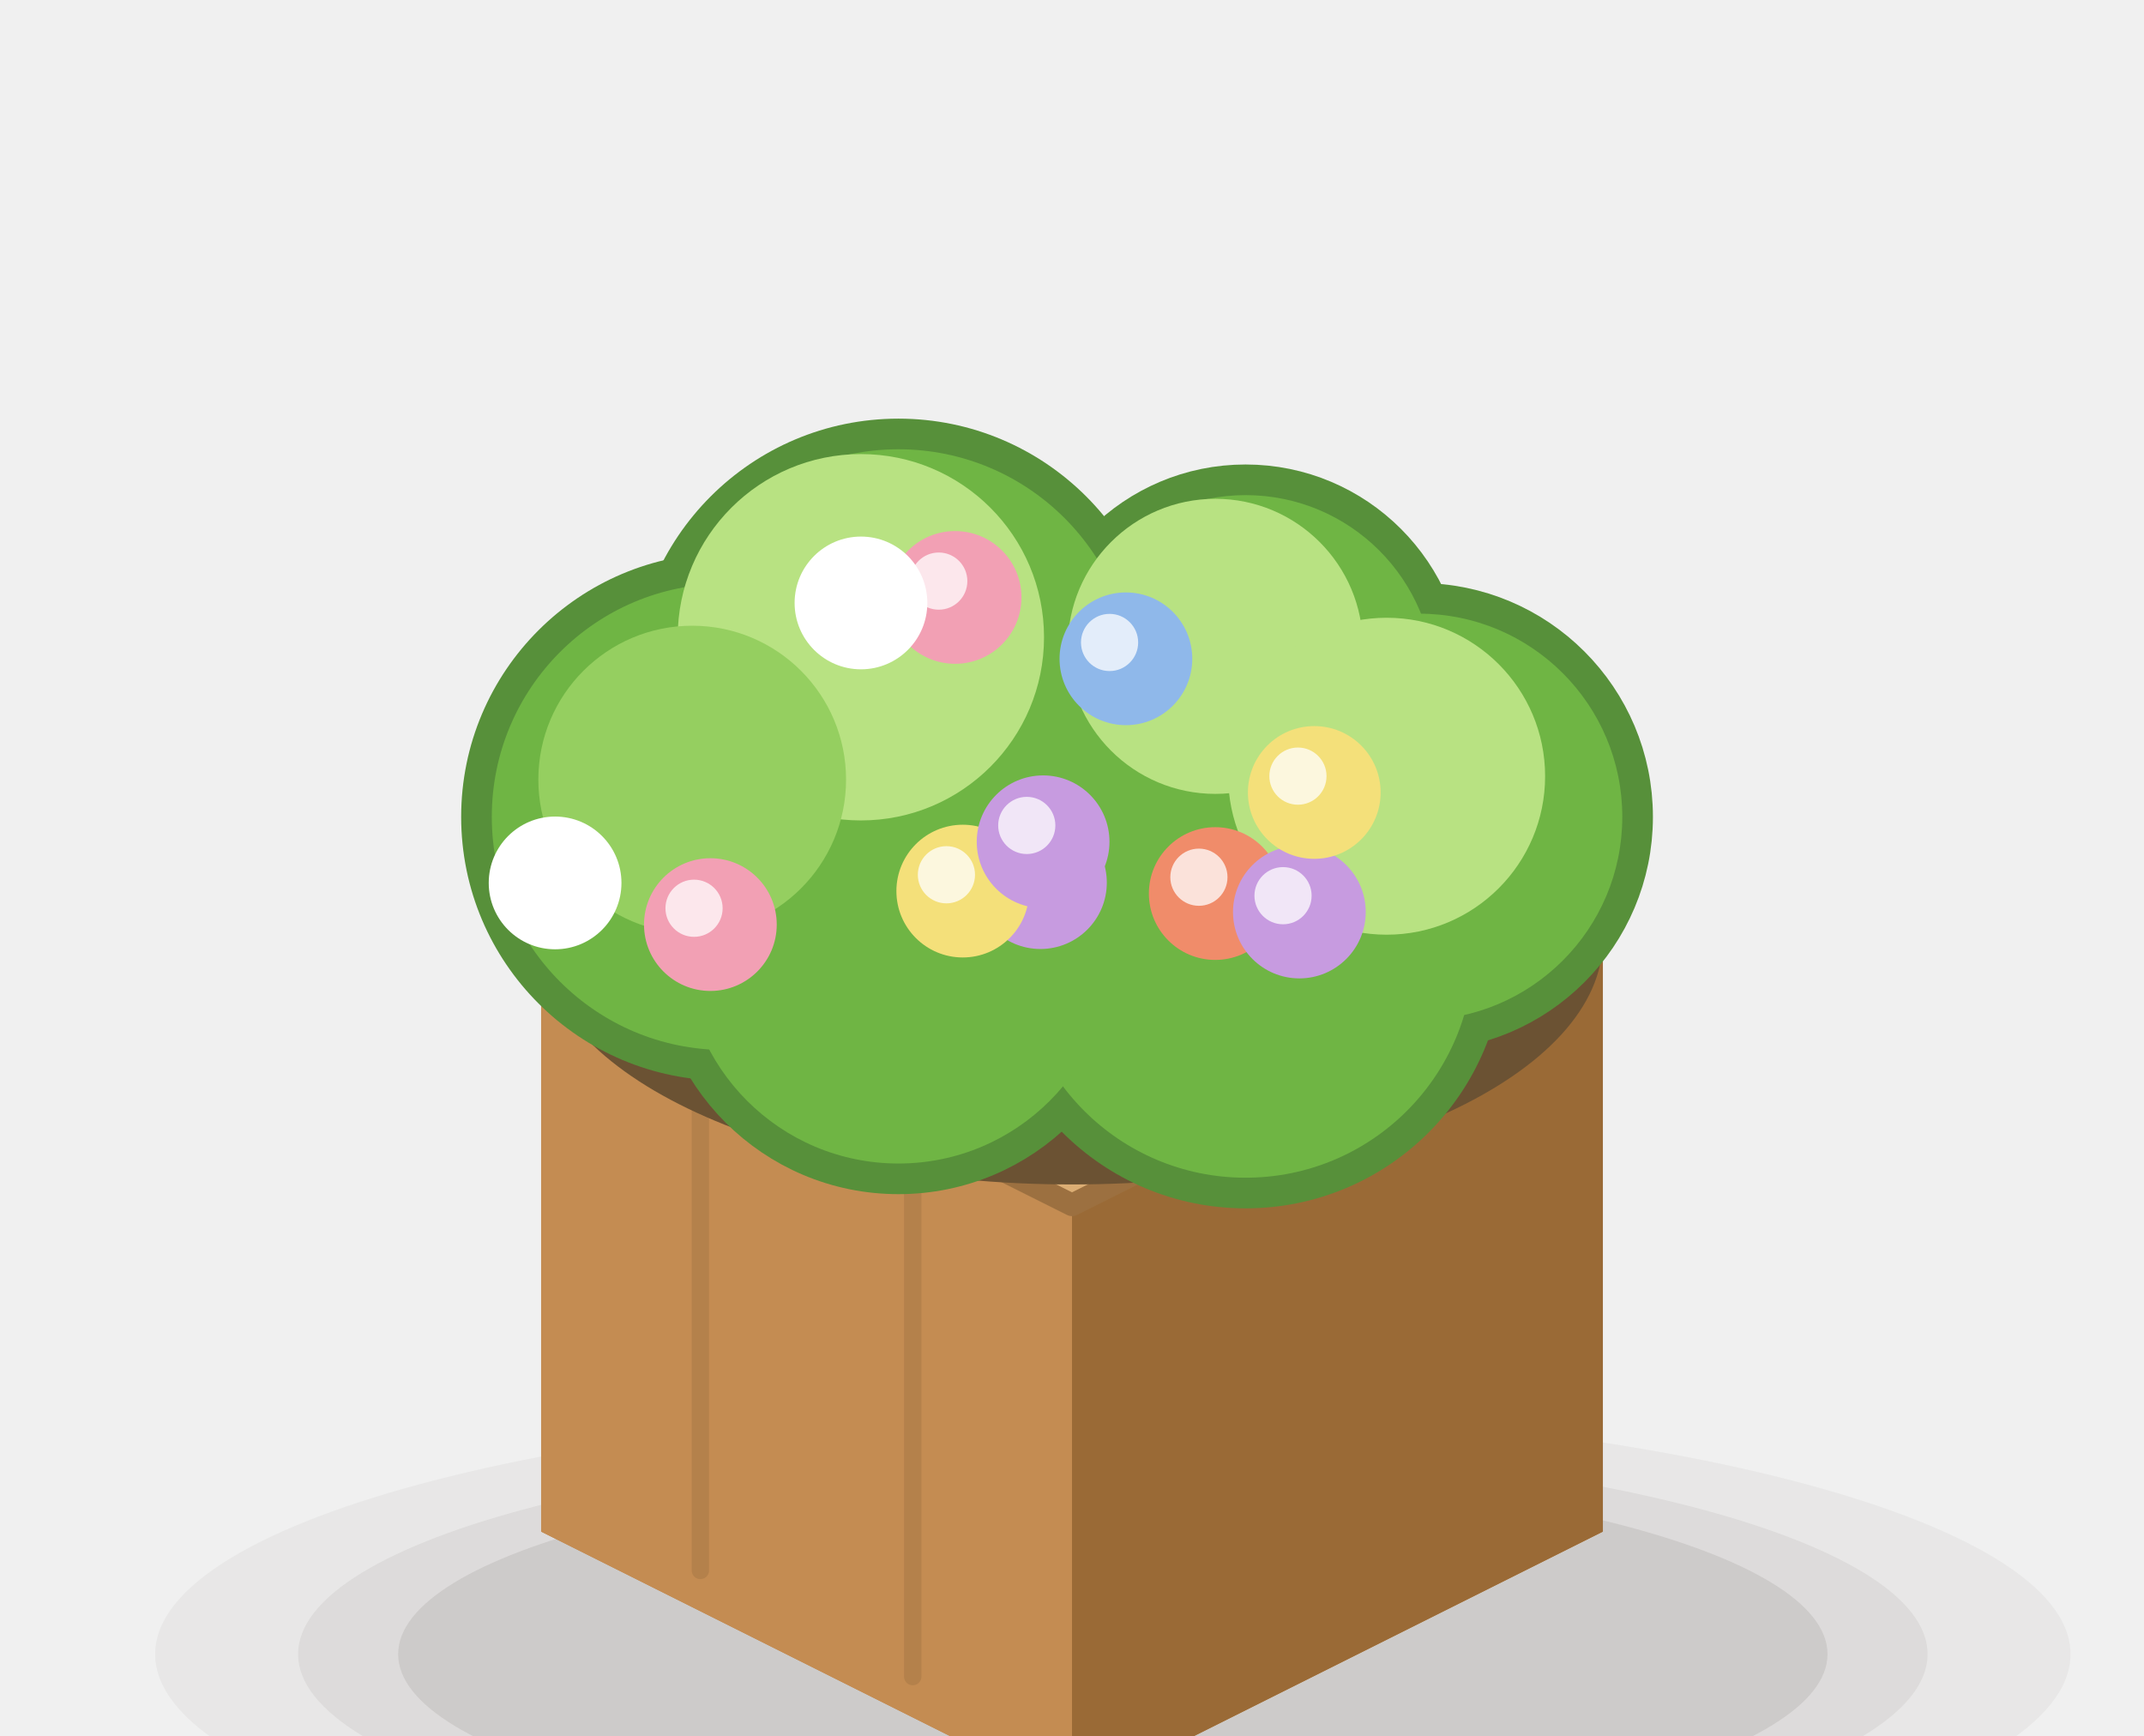
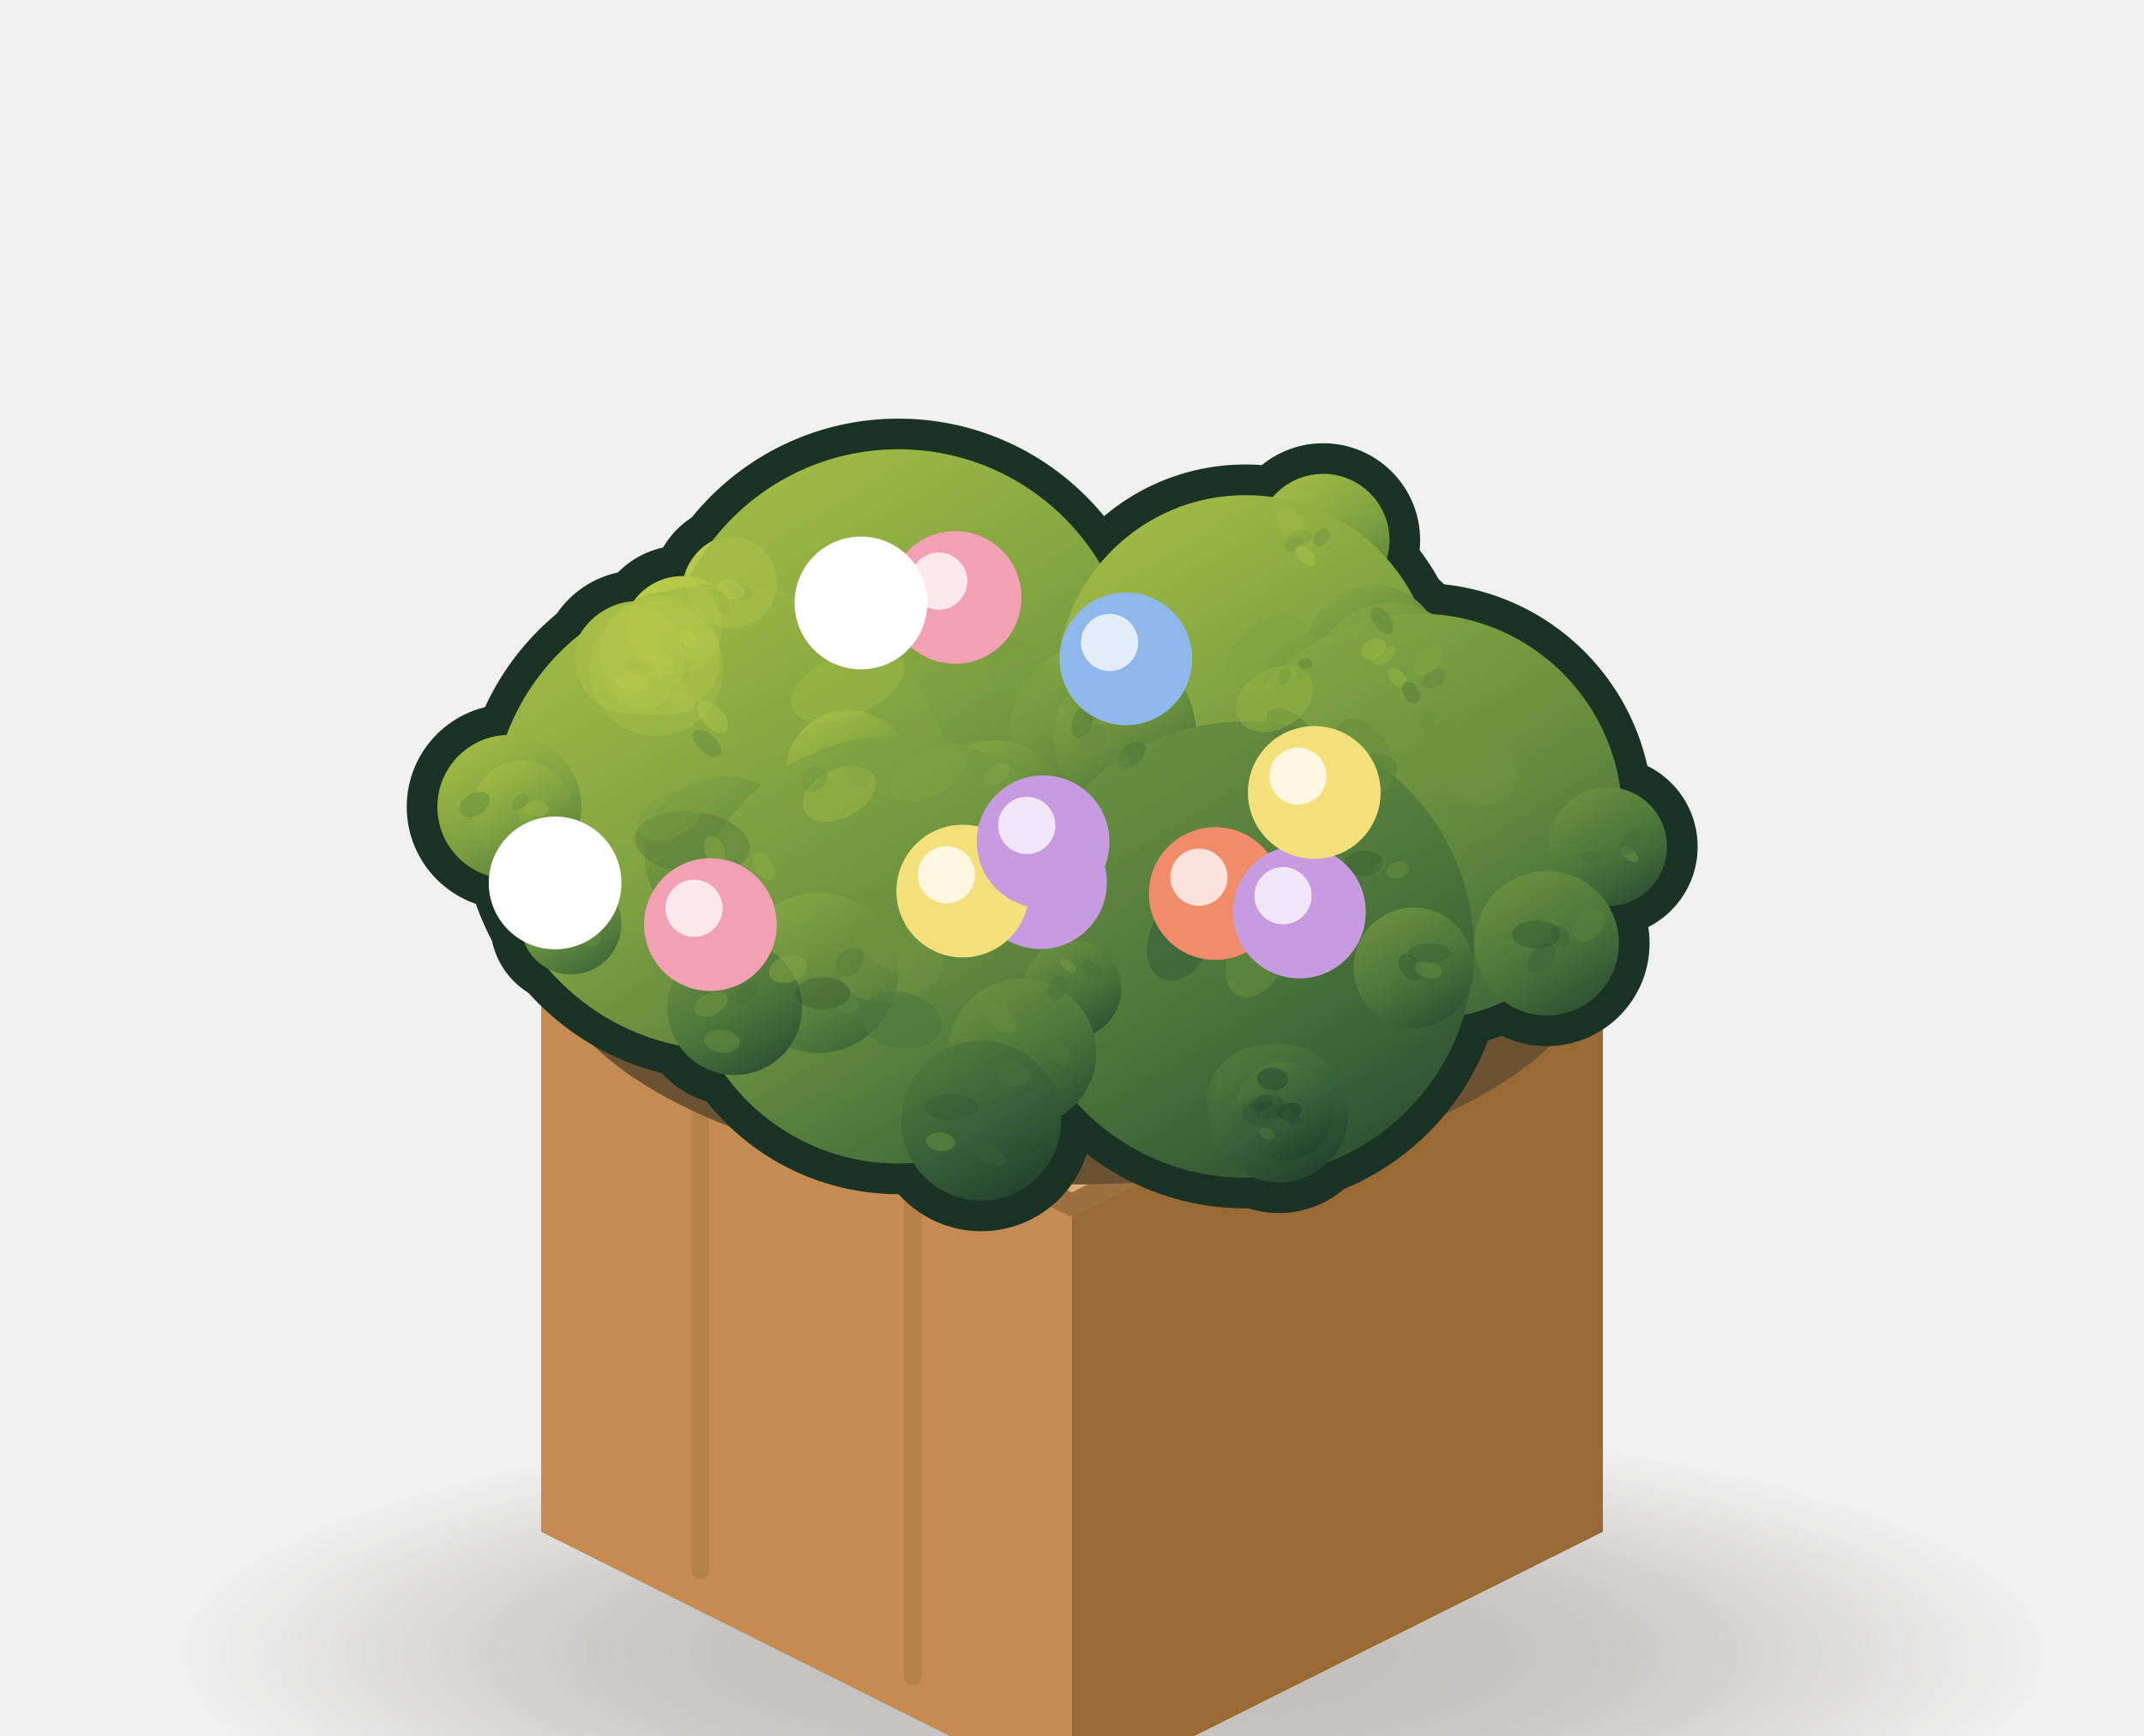
<svg xmlns="http://www.w3.org/2000/svg" width="210" height="170" viewBox="0 0 210 170">
-   <ellipse cx="109" cy="162" rx="93.8" ry="24.12" fill="#3A3226" opacity="0.05" />
-   <ellipse cx="109" cy="162" rx="79.8" ry="20.52" fill="#3A3226" opacity="0.07" />
-   <ellipse cx="109" cy="162" rx="70" ry="18" fill="#3A3226" opacity="0.1" />
+   <defs>
+     <radialGradient id="r125" cx="0.5" cy="0.5" r="0.5">
+       <stop offset="0" stop-color="#3A3226" stop-opacity="0.3" />
+       <stop offset="0.55" stop-color="#3A3226" stop-opacity="0.2" />
+       <stop offset="1" stop-color="#3A3226" stop-opacity="0" />
+     </radialGradient>
+     <linearGradient id="l126" x1="0.18" y1="0" x2="0.78" y2="1">
+       <stop offset="0" stop-color="#3E673A" />
+       <stop offset="0.55" stop-color="#284A30" />
+       <stop offset="1" stop-color="#22412C" />
+     </linearGradient>
+     <linearGradient id="l127" x1="0.18" y1="0" x2="0.78" y2="1">
+       <stop offset="0" stop-color="#547C3C" />
+       <stop offset="0.55" stop-color="#375F39" />
+       <stop offset="1" stop-color="#22412C" />
+     </linearGradient>
+     <linearGradient id="l128" x1="0.18" y1="0" x2="0.78" y2="1">
+       <stop offset="0" stop-color="#6C933F" />
+       <stop offset="0.55" stop-color="#4C753B" />
+       <stop offset="1" stop-color="#2C4F32" />
+     </linearGradient>
+     <linearGradient id="l129" x1="0.18" y1="0" x2="0.78" y2="1">
+       <stop offset="0" stop-color="#87A842" />
+       <stop offset="0.55" stop-color="#648C3E" />
+       <stop offset="1" stop-color="#3D653A" />
+     </linearGradient>
+     <linearGradient id="l130" x1="0.18" y1="0" x2="0.78" y2="1">
+       <stop offset="0" stop-color="#A4BC45" />
+       <stop offset="0.55" stop-color="#7EA141" />
+       <stop offset="1" stop-color="#527B3C" />
+     </linearGradient>
+     <linearGradient id="l131" x1="0.18" y1="0" x2="0.78" y2="1">
+       <stop offset="0" stop-color="#BFCE4B" />
+       <stop offset="0.55" stop-color="#9AB643" />
+       <stop offset="1" stop-color="#6B923F" />
+     </linearGradient>
+     <linearGradient id="l132" x1="0.18" y1="0" x2="0.78" y2="1">
+       <stop offset="0" stop-color="#BFCE4B" />
+       <stop offset="0.55" stop-color="#B7C949" />
+       <stop offset="1" stop-color="#86A742" />
+     </linearGradient>
+   </defs>
+   <ellipse cx="109" cy="162" rx="91" ry="23.4" fill="url(#r125)" />
  <polygon points="105,124 157,150 105,176 53,150" fill="#C48C52" opacity="1" />
  <polygon points="157,92 105,118 105,176 157,150" fill="#9A6A36" />
  <polygon points="53,92 105,118 105,176 53,150" fill="#C48C52" />
  <polygon points="105,66 157,92 105,118 53,92" fill="#DCAE74" />
  <polygon points="105,66 157,92 105,118 53,92" fill="none" stroke="#9C7040" stroke-width="2.2" stroke-linejoin="round" />
  <line x1="68.6" y1="103.8" x2="68.6" y2="153.8" stroke="#9C7040" stroke-width="1.7" stroke-linecap="round" opacity="0.4" />
  <line x1="89.4" y1="114.2" x2="89.4" y2="164.2" stroke="#9C7040" stroke-width="1.7" stroke-linecap="round" opacity="0.4" />
  <ellipse cx="105" cy="92" rx="52" ry="24" fill="#6B5233" />
-   <circle cx="139" cy="80" r="19.9" fill="#57903A" stroke="#57903A" stroke-width="6" />
-   <circle cx="122" cy="92.99" r="22.35" fill="#57903A" stroke="#57903A" stroke-width="6" />
-   <circle cx="88" cy="92.99" r="20.96" fill="#57903A" stroke="#57903A" stroke-width="6" />
-   <circle cx="71" cy="80" r="22.83" fill="#57903A" stroke="#57903A" stroke-width="6" />
-   <circle cx="88" cy="67.01" r="23.01" fill="#57903A" stroke="#57903A" stroke-width="6" />
-   <circle cx="122" cy="67.01" r="18.52" fill="#57903A" stroke="#57903A" stroke-width="6" />
-   <circle cx="139" cy="80" r="19.9" fill="#6FB544" />
-   <circle cx="122" cy="92.99" r="22.35" fill="#6FB544" />
-   <circle cx="88" cy="92.99" r="20.96" fill="#6FB544" />
-   <circle cx="71" cy="80" r="22.83" fill="#6FB544" />
-   <circle cx="88" cy="67.01" r="23.01" fill="#6FB544" />
-   <circle cx="122" cy="67.01" r="18.52" fill="#6FB544" />
-   <circle cx="119.04" cy="63.3" r="14.45" fill="#B8E282" />
-   <circle cx="117.55" cy="61.45" r="8.52" fill="#B8E282" />
-   <circle cx="84.32" cy="62.41" r="17.94" fill="#B8E282" />
-   <circle cx="82.48" cy="60.11" r="10.58" fill="#B8E282" />
-   <circle cx="135.82" cy="76.02" r="15.52" fill="#B8E282" />
-   <circle cx="134.22" cy="74.03" r="9.16" fill="#B8E282" />
-   <circle cx="67.8" cy="76.35" r="15.07" fill="#95CF60" />
+   <circle cx="139" cy="80" r="22.9" fill="#1B3324" />
+   <circle cx="122" cy="92.99" r="25.35" fill="#1B3324" />
+   <circle cx="88" cy="92.99" r="23.96" fill="#1B3324" />
+   <circle cx="71" cy="80" r="25.83" fill="#1B3324" />
+   <circle cx="88" cy="67.01" r="26.01" fill="#1B3324" />
+   <circle cx="122" cy="67.01" r="21.52" fill="#1B3324" />
+   <circle cx="151.5" cy="92.38" r="10.07" fill="#1B3324" />
+   <circle cx="138.47" cy="94.77" r="8.88" fill="#1B3324" />
+   <circle cx="128.28" cy="66.74" r="7.53" fill="#1B3324" />
+   <circle cx="157.46" cy="82.92" r="8.82" fill="#1B3324" />
+   <circle cx="140.07" cy="67.77" r="8.86" fill="#1B3324" />
+   <circle cx="136.29" cy="66.79" r="10.75" fill="#1B3324" />
+   <circle cx="134.9" cy="84.9" r="7.8" fill="#1B3324" />
+   <circle cx="101" cy="88.07" r="9.31" fill="#1B3324" />
+   <circle cx="125.83" cy="108.81" r="7.82" fill="#1B3324" />
+   <circle cx="125.27" cy="109" r="9.8" fill="#1B3324" />
+   <circle cx="123.82" cy="107.99" r="8.62" fill="#1B3324" />
+   <circle cx="105.04" cy="96.86" r="7.79" fill="#1B3324" />
+   <circle cx="97.44" cy="79.45" r="9.96" fill="#1B3324" />
+   <circle cx="96.11" cy="109.75" r="10.83" fill="#1B3324" />
+   <circle cx="100.11" cy="103.11" r="10.27" fill="#1B3324" />
+   <circle cx="83.08" cy="75.6" r="9.08" fill="#1B3324" />
+   <circle cx="97.03" cy="78.54" r="8.61" fill="#1B3324" />
+   <circle cx="70.92" cy="83.77" r="10.77" fill="#1B3324" />
+   <circle cx="51.13" cy="79.42" r="7.94" fill="#1B3324" />
+   <circle cx="71.97" cy="98.69" r="9.59" fill="#1B3324" />
+   <circle cx="80.12" cy="95.28" r="10.84" fill="#1B3324" />
+   <circle cx="62.56" cy="65.55" r="9.7" fill="#1B3324" />
+   <circle cx="49.89" cy="79.02" r="10.05" fill="#1B3324" />
+   <circle cx="55.94" cy="90.51" r="7.92" fill="#1B3324" />
+   <circle cx="108.03" cy="71.95" r="12.13" fill="#1B3324" />
+   <circle cx="72.39" cy="57.9" r="8.58" fill="#1B3324" />
+   <circle cx="65.35" cy="66.73" r="11.2" fill="#1B3324" />
+   <circle cx="66.83" cy="62.27" r="8.85" fill="#1B3324" />
+   <circle cx="65.63" cy="65.3" r="10.36" fill="#1B3324" />
+   <circle cx="70.69" cy="71.01" r="10.23" fill="#1B3324" />
+   <circle cx="134.53" cy="63.96" r="9.65" fill="#1B3324" />
+   <circle cx="129.6" cy="52.91" r="9.5" fill="#1B3324" />
+   <circle cx="127.72" cy="54.09" r="8.87" fill="#1B3324" />
+   <circle cx="110.14" cy="72.24" r="9.95" fill="#1B3324" />
+   <circle cx="109.3" cy="61.75" r="8.67" fill="#1B3324" />
+   <circle cx="107.18" cy="68.25" r="8.11" fill="#1B3324" />
+   <circle cx="129.6" cy="52.91" r="6.5" fill="url(#l130)" />
+   <circle cx="127.72" cy="54.09" r="5.87" fill="url(#l130)" />
+   <circle cx="72.39" cy="57.9" r="5.58" fill="url(#l131)" />
+   <circle cx="109.3" cy="61.75" r="5.67" fill="url(#l130)" />
+   <circle cx="88" cy="67.01" r="23.01" fill="url(#l130)" />
+   <circle cx="66.83" cy="62.27" r="5.85" fill="url(#l131)" />
+   <circle cx="122" cy="67.01" r="18.52" fill="url(#l130)" />
+   <circle cx="134.53" cy="63.96" r="6.65" fill="url(#l129)" />
+   <circle cx="65.63" cy="65.3" r="7.36" fill="url(#l130)" />
+   <circle cx="62.56" cy="65.55" r="6.7" fill="url(#l130)" />
+   <circle cx="65.35" cy="66.73" r="8.2" fill="url(#l130)" />
+   <circle cx="136.29" cy="66.79" r="7.75" fill="url(#l129)" />
+   <circle cx="128.28" cy="66.74" r="4.53" fill="url(#l129)" />
+   <circle cx="140.07" cy="67.77" r="5.86" fill="url(#l129)" />
+   <circle cx="107.18" cy="68.25" r="5.11" fill="url(#l130)" />
+   <circle cx="70.69" cy="71.01" r="7.23" fill="url(#l130)" />
+   <circle cx="108.03" cy="71.95" r="9.13" fill="url(#l129)" />
+   <circle cx="110.14" cy="72.24" r="6.95" fill="url(#l129)" />
+   <circle cx="71" cy="80" r="22.83" fill="url(#l130)" />
+   <circle cx="83.08" cy="75.6" r="6.08" fill="url(#l130)" />
+   <circle cx="139" cy="80" r="19.9" fill="url(#l129)" />
+   <circle cx="97.03" cy="78.54" r="5.61" fill="url(#l129)" />
+   <circle cx="49.89" cy="79.02" r="7.05" fill="url(#l130)" />
+   <circle cx="97.44" cy="79.45" r="6.96" fill="url(#l129)" />
+   <circle cx="51.13" cy="79.42" r="4.94" fill="url(#l130)" />
+   <circle cx="157.46" cy="82.92" r="5.82" fill="url(#l128)" />
+   <circle cx="70.92" cy="83.77" r="7.77" fill="url(#l129)" />
+   <circle cx="134.9" cy="84.9" r="4.8" fill="url(#l128)" />
+   <circle cx="101" cy="88.07" r="6.31" fill="url(#l129)" />
+   <circle cx="122" cy="92.99" r="22.35" fill="url(#l128)" />
+   <circle cx="88" cy="92.99" r="20.96" fill="url(#l129)" />
+   <circle cx="55.94" cy="90.51" r="4.92" fill="url(#l129)" />
+   <circle cx="151.5" cy="92.38" r="7.07" fill="url(#l128)" />
+   <circle cx="80.12" cy="95.28" r="7.84" fill="url(#l129)" />
+   <circle cx="138.47" cy="94.77" r="5.88" fill="url(#l128)" />
+   <circle cx="105.04" cy="96.86" r="4.79" fill="url(#l128)" />
+   <circle cx="71.97" cy="98.69" r="6.59" fill="url(#l128)" />
+   <circle cx="100.11" cy="103.11" r="7.27" fill="url(#l128)" />
+   <circle cx="123.82" cy="107.99" r="5.62" fill="url(#l127)" />
+   <circle cx="125.27" cy="109" r="6.8" fill="url(#l127)" />
+   <circle cx="125.83" cy="108.81" r="4.82" fill="url(#l127)" />
+   <circle cx="96.11" cy="109.75" r="7.83" fill="url(#l127)" />
+   <ellipse cx="127" cy="52.34" rx="1.33" ry="0.7" fill="#94B243" opacity="0.37" transform="rotate(-45.19 127 52.34)" />
+   <ellipse cx="126.41" cy="51.23" rx="1.6" ry="1.12" fill="#A5BD46" opacity="0.38" transform="rotate(47.84 126.41 51.23)" />
+   <ellipse cx="129.43" cy="52.63" rx="0.99" ry="0.68" fill="#648B3E" opacity="0.38" transform="rotate(-54.67 129.43 52.63)" />
+   <ellipse cx="126.78" cy="53.25" rx="0.99" ry="0.63" fill="#678E3E" opacity="0.35" transform="rotate(-31.79 126.78 53.25)" />
+   <ellipse cx="127.3" cy="52.55" rx="1.21" ry="0.64" fill="#7B9F41" opacity="0.42" transform="rotate(-11.07 127.3 52.55)" />
+   <ellipse cx="127.88" cy="54.44" rx="1.24" ry="0.7" fill="#ADC247" opacity="0.49" transform="rotate(44.39 127.88 54.44)" />
+   <ellipse cx="72.45" cy="57.91" rx="1.32" ry="0.73" fill="#7EA241" opacity="0.53" transform="rotate(24.94 72.45 57.91)" />
+   <ellipse cx="71.61" cy="57.7" rx="1.37" ry="0.87" fill="#BFCE4B" opacity="0.37" transform="rotate(20.79 71.61 57.7)" />
+   <ellipse cx="70.72" cy="59.07" rx="1.26" ry="0.67" fill="#8DAD42" opacity="0.4" transform="rotate(65.51 70.72 59.07)" />
+   <ellipse cx="110.11" cy="61.02" rx="1.06" ry="0.77" fill="#A4BD45" opacity="0.54" transform="rotate(-11.74 110.11 61.02)" />
+   <ellipse cx="109.3" cy="61.78" rx="0.88" ry="0.61" fill="#A6BE46" opacity="0.61" transform="rotate(9.84 109.3 61.78)" />
+   <ellipse cx="110.83" cy="64.32" rx="1.33" ry="0.84" fill="#AEC348" opacity="0.42" transform="rotate(-21.43 110.83 64.32)" />
+   <ellipse cx="90.81" cy="75.87" rx="3.99" ry="2.16" fill="#80A241" opacity="0.51" transform="rotate(-28.55 90.81 75.87)" />
+   <ellipse cx="83.06" cy="67.02" rx="5.93" ry="3.11" fill="#A6BE46" opacity="0.36" transform="rotate(-24.12 83.06 67.02)" />
+   <ellipse cx="99.85" cy="66.14" rx="4.04" ry="2.7" fill="#789C40" opacity="0.57" transform="rotate(60.51 99.85 66.14)" />
+   <ellipse cx="64.94" cy="64.82" rx="1.22" ry="0.9" fill="#A8BF46" opacity="0.38" transform="rotate(31.57 64.94 64.82)" />
+   <ellipse cx="67.39" cy="62.57" rx="1.03" ry="0.71" fill="#BCCC4A" opacity="0.49" transform="rotate(47.76 67.39 62.57)" />
+   <ellipse cx="65.94" cy="63.14" rx="1.49" ry="0.97" fill="#86A742" opacity="0.61" transform="rotate(54.22 65.94 63.14)" />
+   <ellipse cx="126.45" cy="71.57" rx="2.87" ry="1.54" fill="#57803D" opacity="0.58" transform="rotate(40.34 126.45 71.57)" />
+   <ellipse cx="123.97" cy="63.71" rx="4.52" ry="2.72" fill="#7FA241" opacity="0.48" transform="rotate(-38.68 123.97 63.71)" />
+   <ellipse cx="124.84" cy="68.45" rx="4.03" ry="2.92" fill="#97B443" opacity="0.45" transform="rotate(-31.19 124.84 68.45)" />
+   <ellipse cx="135.37" cy="60.78" rx="1.53" ry="0.83" fill="#50793C" opacity="0.34" transform="rotate(53.91 135.37 60.78)" />
+   <ellipse cx="135.55" cy="64.2" rx="1.33" ry="0.73" fill="#9FBA44" opacity="0.35" transform="rotate(-36.2 135.55 64.2)" />
+   <ellipse cx="134.51" cy="63.56" rx="1.3" ry="0.95" fill="#98B543" opacity="0.59" transform="rotate(-28.84 134.51 63.56)" />
+   <ellipse cx="65.58" cy="67.39" rx="1.68" ry="0.89" fill="#719740" opacity="0.3" transform="rotate(67.56 65.58 67.39)" />
+   <ellipse cx="64.81" cy="67.8" rx="1.38" ry="0.74" fill="#8EAE42" opacity="0.59" transform="rotate(65.77 64.81 67.8)" />
+   <ellipse cx="66.16" cy="65.21" rx="1.65" ry="1.21" fill="#7A9F41" opacity="0.47" transform="rotate(26.35 66.16 65.21)" />
+   <ellipse cx="61.96" cy="64.67" rx="1.25" ry="0.72" fill="#97B443" opacity="0.33" transform="rotate(-30.69 61.96 64.67)" />
+   <ellipse cx="64.53" cy="65.36" rx="1.52" ry="1.11" fill="#A1BB45" opacity="0.42" transform="rotate(-27.05 64.53 65.36)" />
+   <ellipse cx="61.91" cy="66.66" rx="1.72" ry="1.01" fill="#B2C648" opacity="0.41" transform="rotate(6.19 61.91 66.66)" />
+   <ellipse cx="62.51" cy="65.35" rx="1.25" ry="0.72" fill="#7A9F41" opacity="0.32" transform="rotate(7.17 62.51 65.35)" />
+   <ellipse cx="65.71" cy="66.89" rx="1.52" ry="1.05" fill="#9CB844" opacity="0.46" transform="rotate(50.77 65.71 66.89)" />
+   <ellipse cx="66.88" cy="68.74" rx="1.31" ry="0.95" fill="#AAC147" opacity="0.36" transform="rotate(38.67 66.88 68.74)" />
+   <ellipse cx="140.47" cy="66.43" rx="1.26" ry="0.8" fill="#628A3E" opacity="0.59" transform="rotate(-28.91 140.47 66.43)" />
+   <ellipse cx="136.86" cy="66.39" rx="1.19" ry="0.7" fill="#92B143" opacity="0.59" transform="rotate(42.54 136.86 66.39)" />
+   <ellipse cx="139.88" cy="64.66" rx="1.8" ry="1.01" fill="#84A641" opacity="0.44" transform="rotate(-47.89 139.88 64.66)" />
+   <ellipse cx="127.85" cy="64.99" rx="0.72" ry="0.52" fill="#60883E" opacity="0.56" transform="rotate(6.9 127.85 64.99)" />
+   <ellipse cx="125.82" cy="66.16" rx="0.9" ry="0.53" fill="#709640" opacity="0.38" transform="rotate(-66.58 125.82 66.16)" />
+   <ellipse cx="127.53" cy="65.85" rx="0.71" ry="0.43" fill="#799E40" opacity="0.34" transform="rotate(-52.48 127.53 65.85)" />
+   <ellipse cx="139.89" cy="70.65" rx="1.16" ry="0.76" fill="#658C3E" opacity="0.37" transform="rotate(-68.95 139.89 70.65)" />
+   <ellipse cx="138.17" cy="67.45" rx="1.19" ry="0.8" fill="#799D40" opacity="0.53" transform="rotate(-36.63 138.17 67.45)" />
+   <ellipse cx="138.22" cy="67.82" rx="1.17" ry="0.75" fill="#58803D" opacity="0.59" transform="rotate(58.48 138.22 67.82)" />
+   <ellipse cx="106.84" cy="70.19" rx="0.81" ry="0.51" fill="#57803D" opacity="0.58" transform="rotate(-47.67 106.84 70.19)" />
+   <ellipse cx="107.48" cy="65.58" rx="1.19" ry="0.84" fill="#6B923F" opacity="0.42" transform="rotate(28.18 107.48 65.58)" />
+   <ellipse cx="107.01" cy="66.45" rx="1.32" ry="0.96" fill="#99B543" opacity="0.48" transform="rotate(-45.32 107.01 66.45)" />
+   <ellipse cx="70.68" cy="71.94" rx="1.74" ry="0.93" fill="#8CAC42" opacity="0.52" transform="rotate(30.4 70.68 71.94)" />
+   <ellipse cx="69.27" cy="72.82" rx="1.72" ry="0.91" fill="#6B913F" opacity="0.61" transform="rotate(43.11 69.27 72.82)" />
+   <ellipse cx="69.8" cy="70.18" rx="1.92" ry="1.05" fill="#AAC147" opacity="0.55" transform="rotate(47.87 69.8 70.18)" />
+   <ellipse cx="105.76" cy="68.75" rx="2.38" ry="1.75" fill="#6F9540" opacity="0.42" transform="rotate(42.38 105.76 68.75)" />
+   <ellipse cx="107.12" cy="72.31" rx="1.51" ry="1.09" fill="#668D3E" opacity="0.61" transform="rotate(-53.31 107.12 72.31)" />
+   <ellipse cx="106.04" cy="70.64" rx="1.69" ry="0.97" fill="#567F3D" opacity="0.54" transform="rotate(-69.44 106.04 70.64)" />
+   <ellipse cx="110.88" cy="73.92" rx="1.57" ry="1.02" fill="#4E773C" opacity="0.57" transform="rotate(-41.08 110.88 73.92)" />
+   <ellipse cx="109.6" cy="74.43" rx="1.53" ry="0.88" fill="#61883E" opacity="0.52" transform="rotate(40.75 109.6 74.43)" />
+   <ellipse cx="111.75" cy="68.49" rx="1.45" ry="1.03" fill="#769B40" opacity="0.55" transform="rotate(9.88 111.75 68.49)" />
+   <ellipse cx="67.82" cy="82.58" rx="5.64" ry="3.08" fill="#58813D" opacity="0.54" transform="rotate(6.34 67.82 82.58)" />
+   <ellipse cx="82.19" cy="77.74" rx="3.8" ry="2.39" fill="#9FB944" opacity="0.48" transform="rotate(-26.42 82.19 77.74)" />
+   <ellipse cx="65.62" cy="79.91" rx="3.43" ry="2.12" fill="#799D40" opacity="0.44" transform="rotate(-27.33 65.62 79.91)" />
+   <ellipse cx="80.55" cy="77.27" rx="1.27" ry="0.84" fill="#88A942" opacity="0.42" transform="rotate(-41.45 80.55 77.27)" />
+   <ellipse cx="84.2" cy="75.62" rx="1.56" ry="1.09" fill="#81A341" opacity="0.46" transform="rotate(68.18 84.2 75.62)" />
+   <ellipse cx="79.83" cy="76.32" rx="1.46" ry="1.07" fill="#719740" opacity="0.4" transform="rotate(-46.16 79.83 76.32)" />
+   <ellipse cx="133.92" cy="75.7" rx="2.99" ry="1.81" fill="#50793C" opacity="0.44" transform="rotate(-13.26 133.92 75.7)" />
+   <ellipse cx="143.94" cy="74.71" rx="5.13" ry="3.51" fill="#6C923F" opacity="0.46" transform="rotate(34.41 143.94 74.71)" />
+   <ellipse cx="133.58" cy="74.08" rx="3.96" ry="2.61" fill="#648B3E" opacity="0.5" transform="rotate(61.2 133.58 74.08)" />
+   <ellipse cx="97.67" cy="75.77" rx="1.39" ry="0.91" fill="#84A641" opacity="0.41" transform="rotate(-32.96 97.67 75.77)" />
+   <ellipse cx="96.19" cy="75.72" rx="0.94" ry="0.66" fill="#719740" opacity="0.46" transform="rotate(-4.61 96.19 75.72)" />
+   <ellipse cx="98.85" cy="79.01" rx="1.13" ry="0.67" fill="#82A441" opacity="0.51" transform="rotate(-67.24 98.85 79.01)" />
+   <ellipse cx="45.49" cy="78.84" rx="1.4" ry="0.94" fill="#92B043" opacity="0.49" transform="rotate(-40.76 45.49 78.84)" />
+   <ellipse cx="50.98" cy="82.6" rx="1.12" ry="0.79" fill="#6F953F" opacity="0.47" transform="rotate(-18.45 50.98 82.6)" />
+   <ellipse cx="46.47" cy="78.79" rx="1.61" ry="1.09" fill="#678E3F" opacity="0.56" transform="rotate(-32.23 46.47 78.79)" />
+   <ellipse cx="96.62" cy="78.84" rx="1.19" ry="0.82" fill="#719740" opacity="0.58" transform="rotate(-23.85 96.62 78.84)" />
+   <ellipse cx="98.21" cy="83.37" rx="1.75" ry="0.92" fill="#7DA041" opacity="0.59" transform="rotate(17.14 98.21 83.37)" />
+   <ellipse cx="96.64" cy="81.08" rx="1.7" ry="0.95" fill="#81A441" opacity="0.5" transform="rotate(-46.81 96.64 81.08)" />
+   <ellipse cx="52.56" cy="79.2" rx="1.17" ry="0.77" fill="#A4BD45" opacity="0.38" transform="rotate(3.72 52.56 79.2)" />
+   <ellipse cx="51.42" cy="79.73" rx="0.96" ry="0.66" fill="#93B143" opacity="0.38" transform="rotate(30.54 51.42 79.73)" />
+   <ellipse cx="50.93" cy="78.54" rx="0.98" ry="0.61" fill="#61893E" opacity="0.33" transform="rotate(-43.85 50.93 78.54)" />
+   <ellipse cx="159.62" cy="83.63" rx="1.02" ry="0.54" fill="#6B923F" opacity="0.53" transform="rotate(44.09 159.62 83.63)" />
+   <ellipse cx="159.75" cy="82.45" rx="1.46" ry="0.8" fill="#446D3B" opacity="0.52" transform="rotate(-56.67 159.75 82.45)" />
+   <ellipse cx="155.92" cy="83.93" rx="0.99" ry="0.57" fill="#476F3B" opacity="0.56" transform="rotate(-5.24 155.92 83.93)" />
+   <ellipse cx="69.97" cy="83.3" rx="1.47" ry="0.96" fill="#82A441" opacity="0.59" transform="rotate(69.22 69.97 83.3)" />
+   <ellipse cx="74.84" cy="84.82" rx="1.46" ry="0.88" fill="#8EAD42" opacity="0.49" transform="rotate(58.64 74.84 84.82)" />
+   <ellipse cx="67.27" cy="86.16" rx="1.31" ry="0.94" fill="#86A742" opacity="0.3" transform="rotate(-49.68 67.27 86.16)" />
+   <ellipse cx="134.81" cy="84.76" rx="0.8" ry="0.49" fill="#4C753B" opacity="0.57" transform="rotate(56.85 134.81 84.76)" />
+   <ellipse cx="135.09" cy="84.93" rx="0.75" ry="0.43" fill="#6E943F" opacity="0.34" transform="rotate(-57.25 135.09 84.93)" />
+   <ellipse cx="136.89" cy="85.21" rx="1.12" ry="0.79" fill="#668E3E" opacity="0.51" transform="rotate(-15.44 136.89 85.21)" />
+   <ellipse cx="98.25" cy="85.4" rx="1.13" ry="0.6" fill="#688F3F" opacity="0.6" transform="rotate(12.67 98.25 85.4)" />
+   <ellipse cx="99.52" cy="89.91" rx="1.34" ry="0.72" fill="#61893E" opacity="0.41" transform="rotate(-12.23 99.52 89.91)" />
+   <ellipse cx="102.14" cy="91.2" rx="1.45" ry="0.98" fill="#57803D" opacity="0.54" transform="rotate(30.96 102.14 91.2)" />
+   <ellipse cx="122.05" cy="89.65" rx="3.76" ry="2.71" fill="#719740" opacity="0.57" transform="rotate(49.3 122.05 89.65)" />
+   <ellipse cx="123.27" cy="93.38" rx="4.61" ry="2.77" fill="#648C3E" opacity="0.62" transform="rotate(-64.38 123.27 93.38)" />
+   <ellipse cx="115.59" cy="91.83" rx="4.41" ry="2.98" fill="#365D39" opacity="0.58" transform="rotate(-66.55 115.59 91.83)" />
+   <ellipse cx="86.76" cy="92.82" rx="3.36" ry="1.77" fill="#719740" opacity="0.42" transform="rotate(32.56 86.76 92.82)" />
+   <ellipse cx="87.3" cy="94.48" rx="5.17" ry="3.66" fill="#719740" opacity="0.4" transform="rotate(-10.52 87.3 94.48)" />
+   <ellipse cx="88.22" cy="99.92" rx="4" ry="2.77" fill="#4E773C" opacity="0.61" transform="rotate(11.78 88.22 99.92)" />
+   <ellipse cx="57.62" cy="91.68" rx="1.32" ry="0.9" fill="#688F3F" opacity="0.57" transform="rotate(28.18 57.62 91.68)" />
+   <ellipse cx="53.1" cy="89.93" rx="0.91" ry="0.5" fill="#87A842" opacity="0.42" transform="rotate(2.95 53.1 89.93)" />
+   <ellipse cx="56.86" cy="91.09" rx="0.76" ry="0.53" fill="#719740" opacity="0.51" transform="rotate(-26.09 56.86 91.09)" />
+   <ellipse cx="151.01" cy="93.79" rx="1.7" ry="1.07" fill="#396139" opacity="0.47" transform="rotate(-49.17 151.01 93.79)" />
+   <ellipse cx="152.81" cy="91.68" rx="1.12" ry="0.82" fill="#396139" opacity="0.45" transform="rotate(57.8 152.81 91.68)" />
+   <ellipse cx="155.57" cy="90.59" rx="1.85" ry="1.33" fill="#59823D" opacity="0.56" transform="rotate(-51.16 155.57 90.59)" />
+   <ellipse cx="77.18" cy="94.88" rx="1.91" ry="1.29" fill="#81A441" opacity="0.54" transform="rotate(-19.38 77.18 94.88)" />
+   <ellipse cx="83.24" cy="94.22" rx="1.61" ry="1.19" fill="#537C3C" opacity="0.47" transform="rotate(-46.51 83.24 94.22)" />
+   <ellipse cx="82.24" cy="97.85" rx="2.03" ry="1.14" fill="#5F873E" opacity="0.43" transform="rotate(31.91 82.24 97.85)" />
+   <ellipse cx="138.83" cy="94.88" rx="1.07" ry="0.58" fill="#48713B" opacity="0.38" transform="rotate(18.5 138.83 94.88)" />
+   <ellipse cx="138.16" cy="94.72" rx="1.48" ry="0.98" fill="#2D5133" opacity="0.36" transform="rotate(50.66 138.16 94.72)" />
+   <ellipse cx="139.88" cy="94.95" rx="1.38" ry="0.81" fill="#5D853D" opacity="0.59" transform="rotate(13.73 139.88 94.95)" />
+   <ellipse cx="106.91" cy="94.96" rx="1.11" ry="0.71" fill="#49723B" opacity="0.6" transform="rotate(41.74 106.91 94.96)" />
+   <ellipse cx="104.65" cy="94.58" rx="0.87" ry="0.49" fill="#739940" opacity="0.54" transform="rotate(37.85 104.65 94.58)" />
+   <ellipse cx="103.5" cy="96.74" rx="1.22" ry="0.85" fill="#48713B" opacity="0.49" transform="rotate(-64.38 103.5 96.74)" />
+   <ellipse cx="73.15" cy="97.25" rx="1.23" ry="0.82" fill="#436C3A" opacity="0.3" transform="rotate(-53.19 73.15 97.25)" />
+   <ellipse cx="70.72" cy="101.98" rx="1.76" ry="1.12" fill="#6B923F" opacity="0.48" transform="rotate(7.19 70.72 101.98)" />
+   <ellipse cx="69.64" cy="98.35" rx="1.74" ry="1.06" fill="#709740" opacity="0.5" transform="rotate(-26.91 69.64 98.35)" />
+   <ellipse cx="99.33" cy="105.18" rx="1.57" ry="1.15" fill="#4D763B" opacity="0.35" transform="rotate(19.13 99.33 105.18)" />
+   <ellipse cx="103.64" cy="103" rx="1.41" ry="0.86" fill="#4C753B" opacity="0.6" transform="rotate(55.35 103.64 103)" />
+   <ellipse cx="98.02" cy="99.71" rx="1.83" ry="1.11" fill="#668D3E" opacity="0.45" transform="rotate(41.43 98.02 99.71)" />
+   <ellipse cx="121.88" cy="109.79" rx="1.07" ry="0.66" fill="#386039" opacity="0.34" transform="rotate(-20.37 121.88 109.79)" />
+   <ellipse cx="123.76" cy="108.02" rx="1.02" ry="0.72" fill="#294B30" opacity="0.49" transform="rotate(-29.8 123.76 108.02)" />
+   <ellipse cx="124.78" cy="107.98" rx="1.34" ry="0.9" fill="#3A6239" opacity="0.44" transform="rotate(38.78 124.78 107.98)" />
+   <ellipse cx="122.07" cy="109.26" rx="1.81" ry="1.23" fill="#365E39" opacity="0.33" transform="rotate(-51.87 122.07 109.26)" />
+   <ellipse cx="126.28" cy="108.81" rx="1.23" ry="0.77" fill="#22412C" opacity="0.6" transform="rotate(-14.12 126.28 108.81)" />
+   <ellipse cx="124.65" cy="105.68" rx="1.52" ry="1.12" fill="#24442D" opacity="0.48" transform="rotate(4.83 124.65 105.68)" />
+   <ellipse cx="124.11" cy="111.04" rx="0.78" ry="0.5" fill="#567E3C" opacity="0.43" transform="rotate(24.03 124.11 111.04)" />
+   <ellipse cx="126.45" cy="109.33" rx="1" ry="0.69" fill="#2C5033" opacity="0.57" transform="rotate(40.1 126.45 109.33)" />
+   <ellipse cx="125.71" cy="108.59" rx="1.11" ry="0.65" fill="#325836" opacity="0.46" transform="rotate(56.71 125.71 108.59)" />
+   <ellipse cx="99.4" cy="112.4" rx="1.54" ry="1.11" fill="#2B4E32" opacity="0.36" transform="rotate(2.9 99.4 112.4)" />
+   <ellipse cx="92.14" cy="111.82" rx="1.44" ry="0.91" fill="#628A3E" opacity="0.59" transform="rotate(6.27 92.14 111.82)" />
+   <ellipse cx="96.98" cy="113.2" rx="1.63" ry="0.85" fill="#365E39" opacity="0.62" transform="rotate(22.02 96.98 113.2)" />
+   <ellipse cx="133.59" cy="84.55" rx="1.91" ry="1.25" fill="#22412C" opacity="0.217" />
+   <ellipse cx="100.53" cy="86.41" rx="1.79" ry="1.16" fill="#22412C" opacity="0.27" />
+   <ellipse cx="150.44" cy="91.51" rx="2.36" ry="1.37" fill="#22412C" opacity="0.291" />
+   <ellipse cx="80.58" cy="97.27" rx="2.7" ry="1.57" fill="#22412C" opacity="0.277" />
+   <ellipse cx="140" cy="93.33" rx="2.09" ry="0.98" fill="#22412C" opacity="0.232" />
+   <ellipse cx="123.58" cy="109.07" rx="1.92" ry="1.2" fill="#22412C" opacity="0.221" />
+   <ellipse cx="124.14" cy="108.39" rx="1.74" ry="1.17" fill="#22412C" opacity="0.216" />
+   <ellipse cx="93.15" cy="108.41" rx="2.63" ry="1.26" fill="#22412C" opacity="0.183" />
+   <circle cx="71.66" cy="57.06" r="4.46" fill="#BFCE4B" opacity="0.28" />
+   <circle cx="66.07" cy="61.4" r="4.68" fill="#BFCE4B" opacity="0.26" />
+   <circle cx="64.67" cy="64.2" r="5.89" fill="#BFCE4B" opacity="0.24" />
+   <circle cx="61.69" cy="64.54" r="5.36" fill="#BFCE4B" opacity="0.24" />
+   <circle cx="64.28" cy="65.5" r="6.56" fill="#BFCE4B" opacity="0.23" />
  <circle cx="54.37" cy="86.47" r="6.5" fill="#FFFFFF" />
  <circle cx="52.77" cy="84.87" r="2.8" fill="#FFFFFF" opacity="0.75" />
  <circle cx="110.28" cy="64.52" r="6.5" fill="#8FB8EA" />
  <circle cx="108.68" cy="62.92" r="2.8" fill="#FFFFFF" opacity="0.75" />
  <circle cx="101.91" cy="86.44" r="6.5" fill="#C79BE0" />
  <circle cx="100.31" cy="84.84" r="2.8" fill="#FFFFFF" opacity="0.75" />
  <circle cx="94.3" cy="87.27" r="6.5" fill="#F4E07A" />
  <circle cx="92.7" cy="85.67" r="2.8" fill="#FFFFFF" opacity="0.75" />
  <circle cx="119.03" cy="87.51" r="6.5" fill="#F08C6A" />
  <circle cx="117.43" cy="85.91" r="2.8" fill="#FFFFFF" opacity="0.75" />
  <circle cx="93.55" cy="58.51" r="6.5" fill="#F2A0B4" />
  <circle cx="91.95" cy="56.91" r="2.8" fill="#FFFFFF" opacity="0.75" />
  <circle cx="69.58" cy="90.55" r="6.5" fill="#F2A0B4" />
  <circle cx="67.98" cy="88.95" r="2.8" fill="#FFFFFF" opacity="0.75" />
  <circle cx="84.33" cy="59.05" r="6.5" fill="#FFFFFF" />
  <circle cx="82.73" cy="57.45" r="2.8" fill="#FFFFFF" opacity="0.75" />
  <circle cx="102.17" cy="82.44" r="6.5" fill="#C79BE0" />
  <circle cx="100.57" cy="80.84" r="2.8" fill="#FFFFFF" opacity="0.75" />
  <circle cx="127.27" cy="89.32" r="6.5" fill="#C79BE0" />
  <circle cx="125.67" cy="87.72" r="2.8" fill="#FFFFFF" opacity="0.75" />
  <circle cx="128.73" cy="77.61" r="6.5" fill="#F4E07A" />
  <circle cx="127.13" cy="76.01" r="2.8" fill="#FFFFFF" opacity="0.75" />
</svg>
